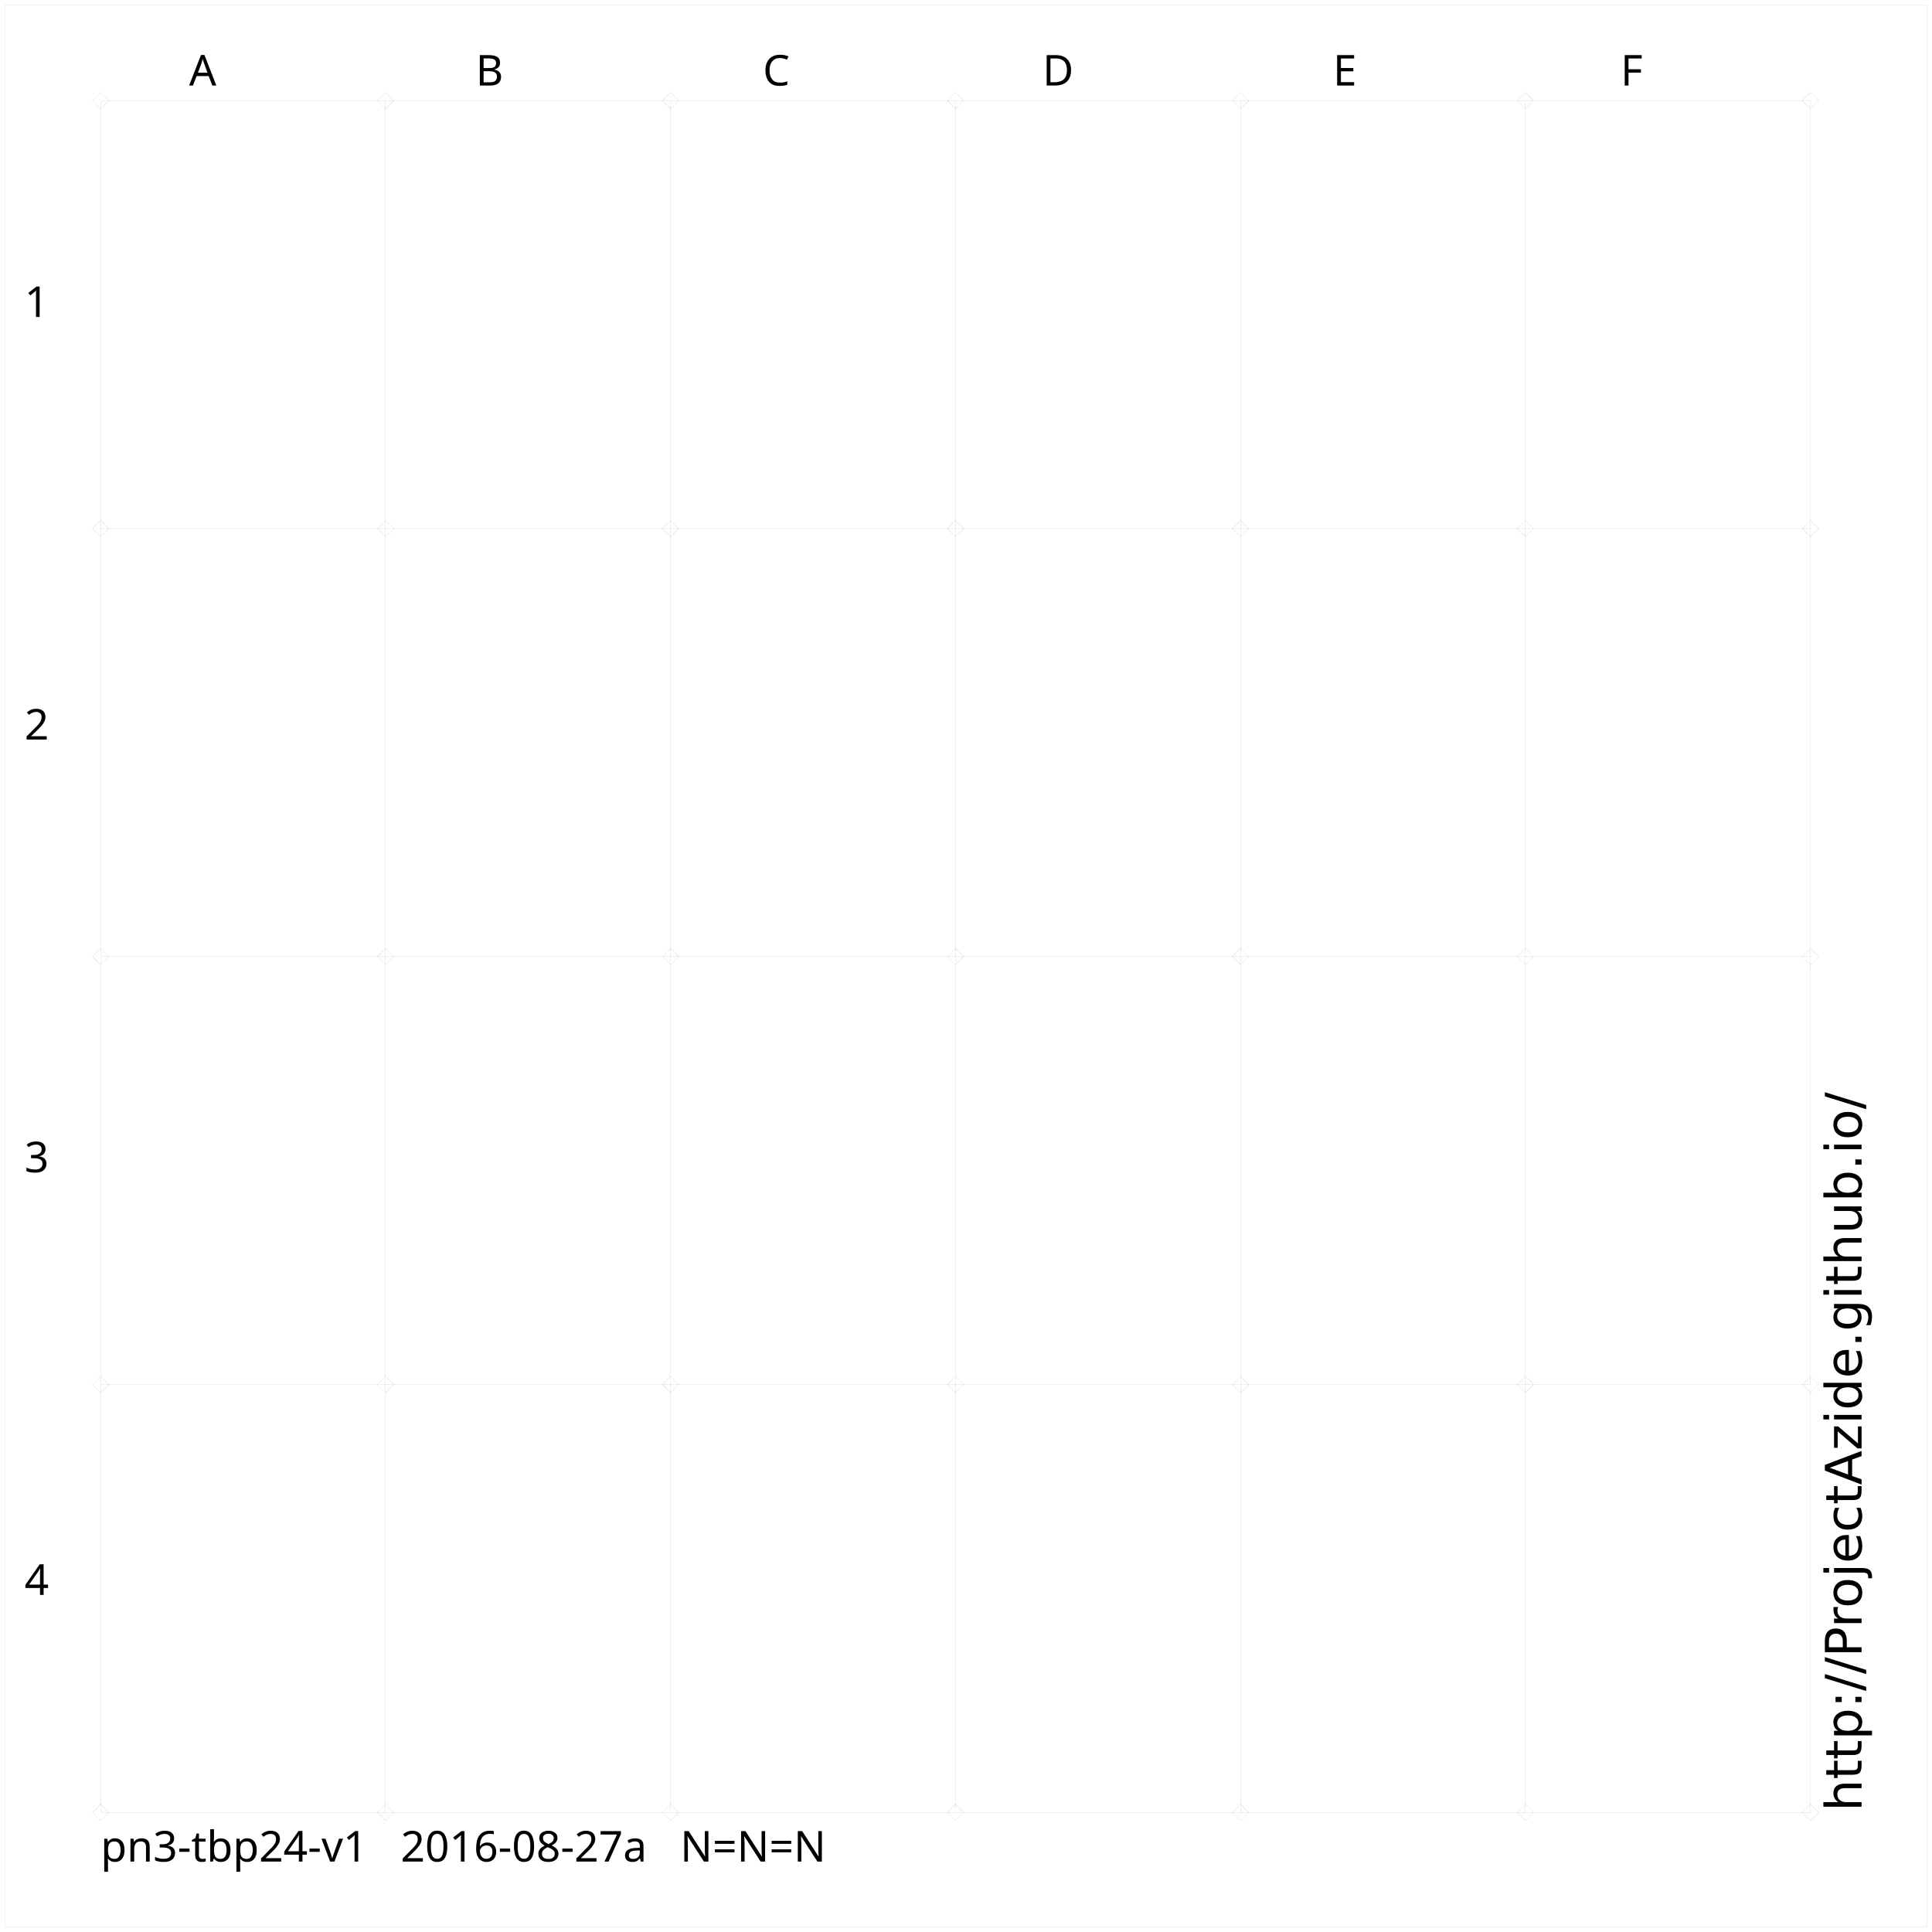
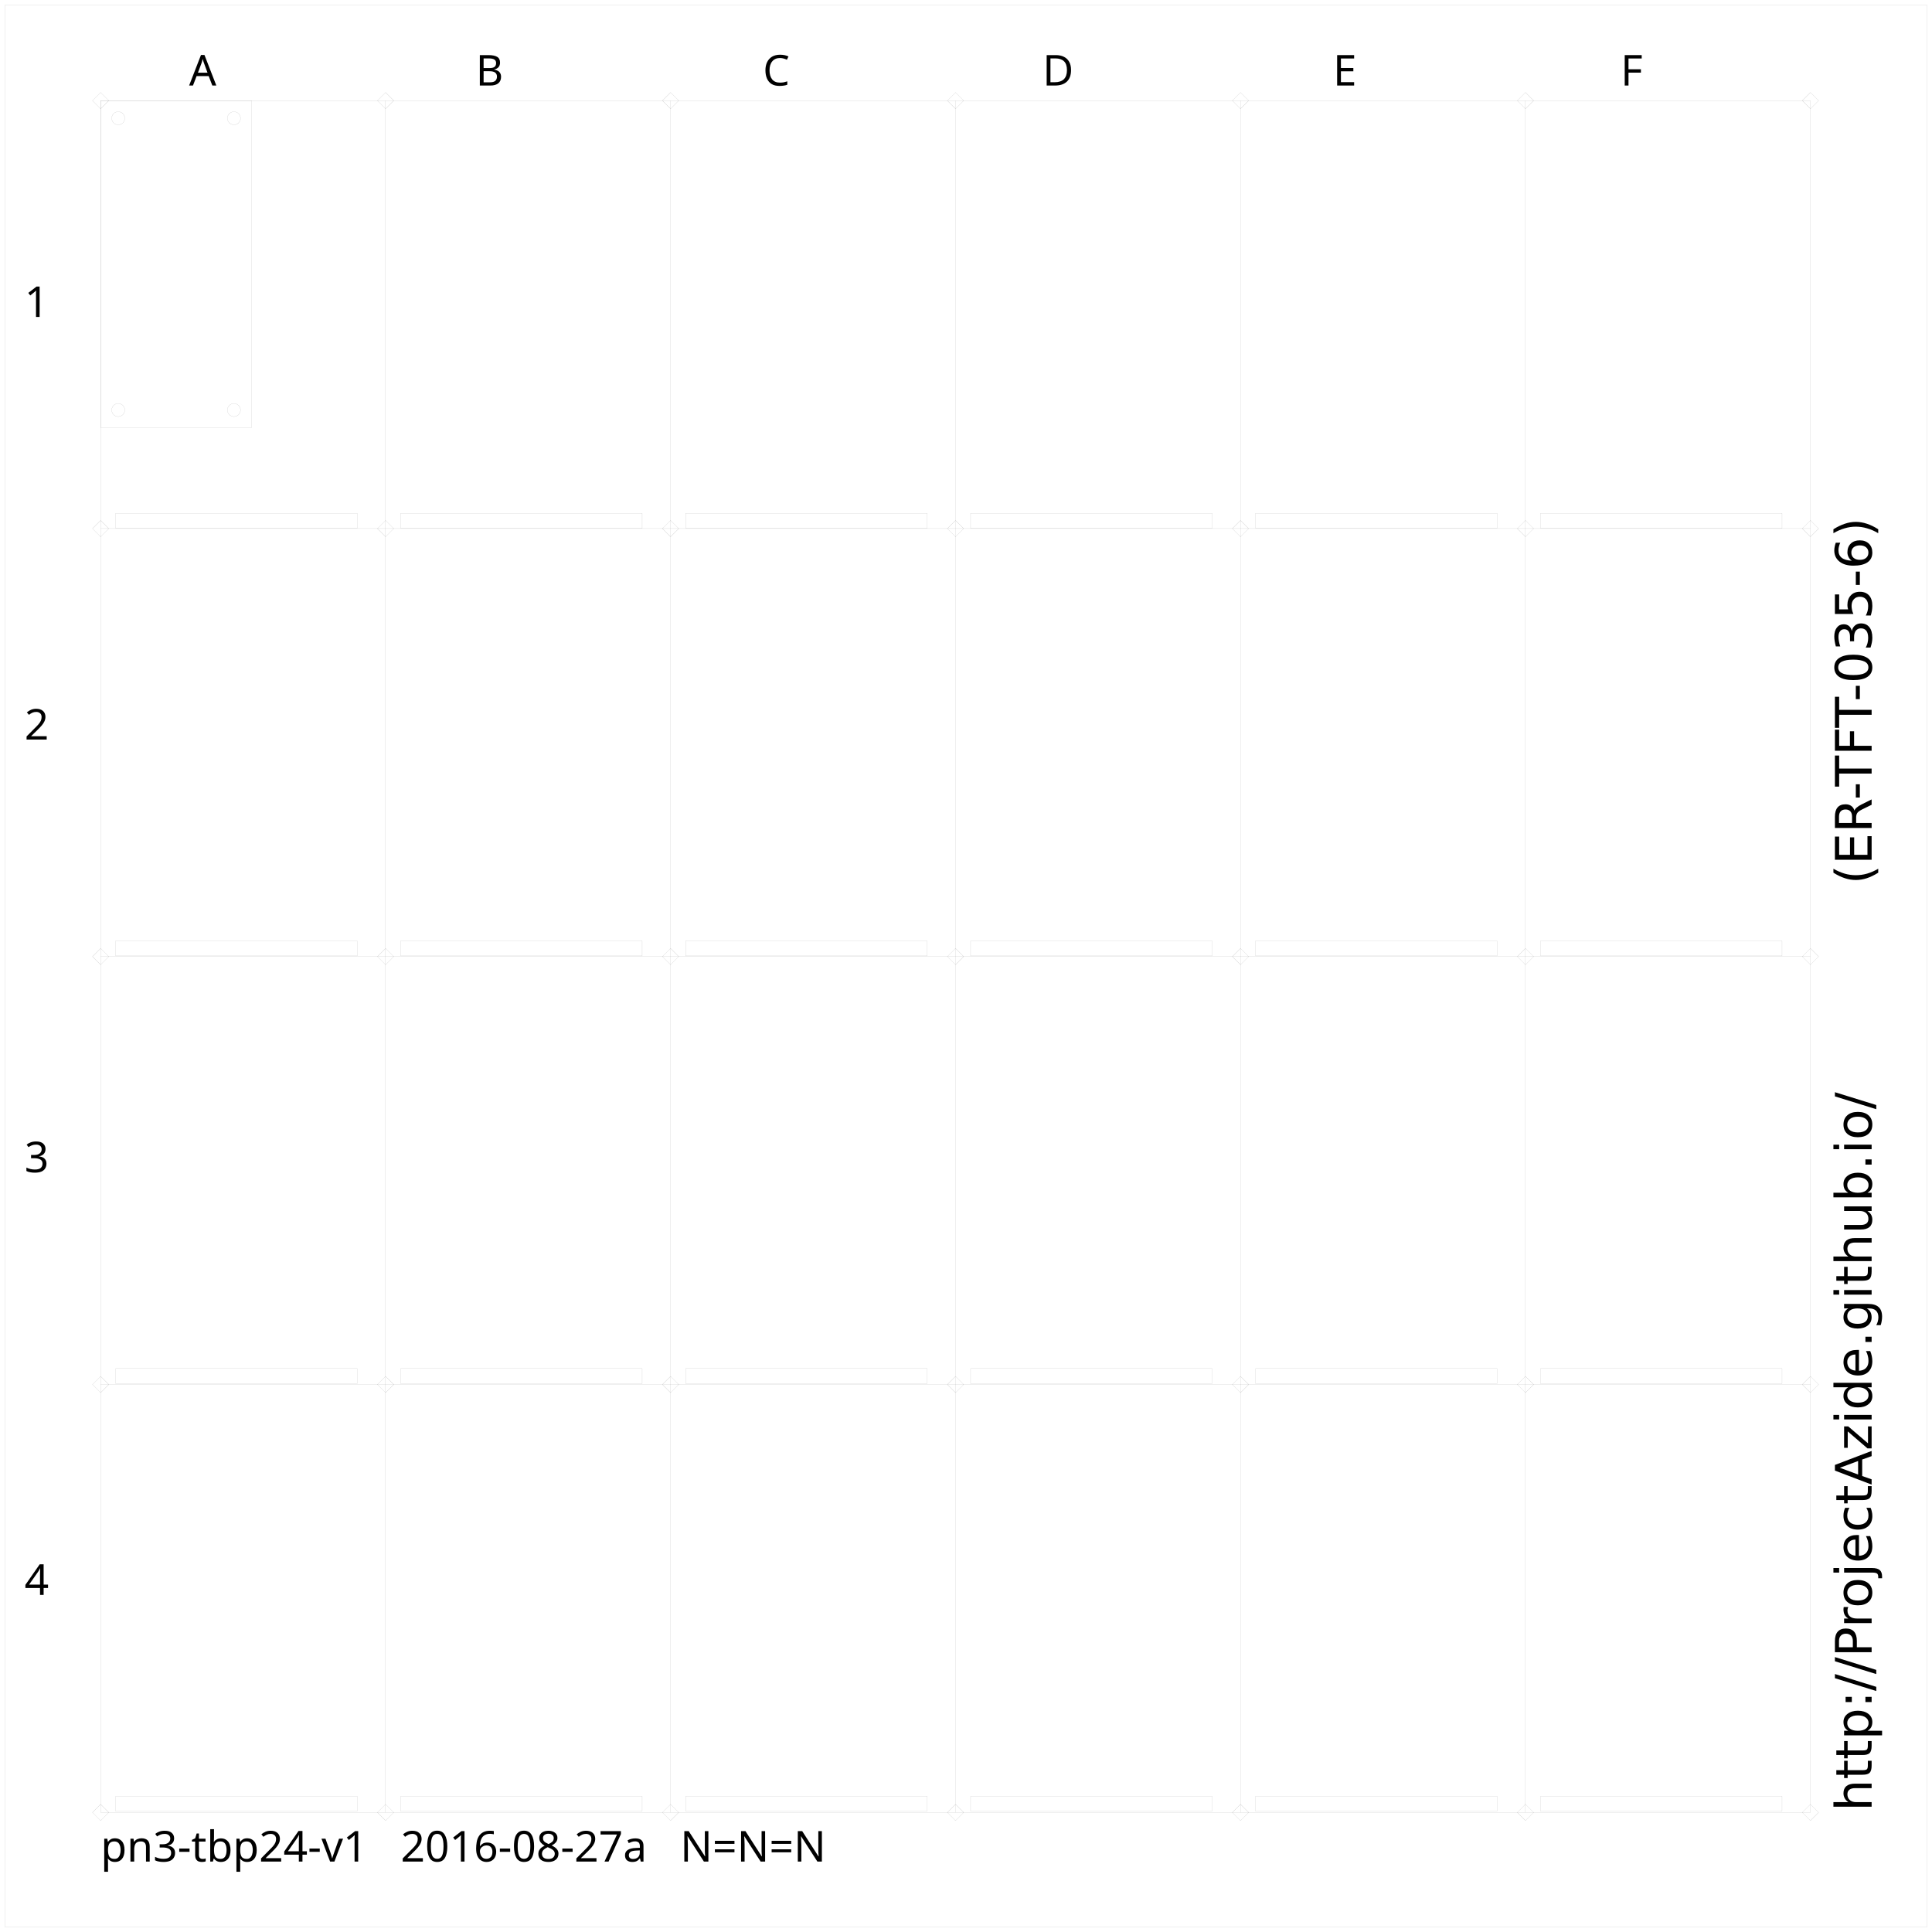
<svg xmlns="http://www.w3.org/2000/svg" width="384mm" height="384mm" viewBox="-20 -20 384 384" id="svg1" version="1.1">
  <defs id="defs2" />
  <g id="layer1">
    <rect style="fill:none;stroke:#000000;stroke-width:0.01" x="-19" y="-19" width="382" height="382" />
    <g>
      <path style="fill:none;fill-rule:evenodd;stroke:#000000;stroke-width:0.01" d="m     0,0 0,340.24" />
      <path style="fill:none;fill-rule:evenodd;stroke:#000000;stroke-width:0.01" d="m  56.64,0 0,340.24" />
      <path style="fill:none;fill-rule:evenodd;stroke:#000000;stroke-width:0.01" d="m 113.28,0 0,340.24" />
      <path style="fill:none;fill-rule:evenodd;stroke:#000000;stroke-width:0.01" d="m 169.92,0 0,340.24" />
      <path style="fill:none;fill-rule:evenodd;stroke:#000000;stroke-width:0.01" d="m 226.56,0 0,340.24" />
      <path style="fill:none;fill-rule:evenodd;stroke:#000000;stroke-width:0.01" d="m 283.20,0 0,340.24" />
      <path style="fill:none;fill-rule:evenodd;stroke:#000000;stroke-width:0.01" d="m 339.84,0 0,340.24" />
      <path style="fill:none;fill-rule:evenodd;stroke:#000000;stroke-width:0.01" d="m     0,0 339.84,0" />
      <path style="fill:none;fill-rule:evenodd;stroke:#000000;stroke-width:0.01" d="m  0,85.06 339.84,0" />
      <path style="fill:none;fill-rule:evenodd;stroke:#000000;stroke-width:0.01" d="m 0,170.12 339.84,0" />
      <path style="fill:none;fill-rule:evenodd;stroke:#000000;stroke-width:0.01" d="m 0,255.18 339.84,0" />
      <path style="fill:none;fill-rule:evenodd;stroke:#000000;stroke-width:0.01" d="m 0,340.24 339.84,0" />
    </g>
    <g>
      <path style="fill:none;fill-rule:evenodd;stroke:#000000;stroke-width:0.01" d="m 0,1.62 1.62,-1.62 -1.62,-1.62 -1.62,1.62 z" />
      <path style="fill:none;fill-rule:evenodd;stroke:#000000;stroke-width:0.01" d="m 56.64,1.62 1.62,-1.62 -1.62,-1.62 -1.62,1.62 z" />
      <path style="fill:none;fill-rule:evenodd;stroke:#000000;stroke-width:0.01" d="m 113.28,1.62 1.62,-1.62 -1.62,-1.62 -1.62,1.62 z" />
      <path style="fill:none;fill-rule:evenodd;stroke:#000000;stroke-width:0.01" d="m 169.92,1.62 1.62,-1.62 -1.62,-1.62 -1.62,1.62 z" />
      <path style="fill:none;fill-rule:evenodd;stroke:#000000;stroke-width:0.01" d="m 226.56,1.62 1.62,-1.62 -1.62,-1.62 -1.62,1.62 z" />
      <path style="fill:none;fill-rule:evenodd;stroke:#000000;stroke-width:0.01" d="m 283.20,1.62 1.62,-1.62 -1.62,-1.62 -1.62,1.62 z" />
      <path style="fill:none;fill-rule:evenodd;stroke:#000000;stroke-width:0.01" d="m 339.84,1.62 1.62,-1.62 -1.62,-1.62 -1.62,1.62 z" />
      <path style="fill:none;fill-rule:evenodd;stroke:#000000;stroke-width:0.01" d="m 0,86.68 1.62,-1.62 -1.62,-1.62 -1.62,1.62 z" />
      <path style="fill:none;fill-rule:evenodd;stroke:#000000;stroke-width:0.01" d="m 56.64,86.68 1.62,-1.62 -1.62,-1.62 -1.62,1.62 z" />
      <path style="fill:none;fill-rule:evenodd;stroke:#000000;stroke-width:0.01" d="m 113.28,86.68 1.62,-1.62 -1.62,-1.62 -1.62,1.62 z" />
      <path style="fill:none;fill-rule:evenodd;stroke:#000000;stroke-width:0.01" d="m 169.92,86.68 1.62,-1.62 -1.62,-1.62 -1.62,1.62 z" />
      <path style="fill:none;fill-rule:evenodd;stroke:#000000;stroke-width:0.01" d="m 226.56,86.68 1.62,-1.62 -1.62,-1.62 -1.62,1.62 z" />
      <path style="fill:none;fill-rule:evenodd;stroke:#000000;stroke-width:0.01" d="m 283.20,86.68 1.62,-1.62 -1.62,-1.62 -1.62,1.62 z" />
      <path style="fill:none;fill-rule:evenodd;stroke:#000000;stroke-width:0.01" d="m 339.84,86.68 1.62,-1.62 -1.62,-1.62 -1.62,1.62 z" />
      <path style="fill:none;fill-rule:evenodd;stroke:#000000;stroke-width:0.01" d="m 0,171.74 1.62,-1.62 -1.62,-1.62 -1.62,1.62 z" />
      <path style="fill:none;fill-rule:evenodd;stroke:#000000;stroke-width:0.01" d="m 56.64,171.74 1.62,-1.62 -1.62,-1.62 -1.62,1.62 z" />
      <path style="fill:none;fill-rule:evenodd;stroke:#000000;stroke-width:0.01" d="m 113.28,171.74 1.62,-1.62 -1.62,-1.62 -1.62,1.62 z" />
      <path style="fill:none;fill-rule:evenodd;stroke:#000000;stroke-width:0.01" d="m 169.92,171.74 1.62,-1.62 -1.62,-1.62 -1.62,1.62 z" />
      <path style="fill:none;fill-rule:evenodd;stroke:#000000;stroke-width:0.01" d="m 226.56,171.74 1.62,-1.62 -1.62,-1.62 -1.62,1.62 z" />
      <path style="fill:none;fill-rule:evenodd;stroke:#000000;stroke-width:0.01" d="m 283.20,171.74 1.62,-1.62 -1.62,-1.62 -1.62,1.62 z" />
      <path style="fill:none;fill-rule:evenodd;stroke:#000000;stroke-width:0.01" d="m 339.84,171.74 1.62,-1.62 -1.62,-1.62 -1.62,1.62 z" />
      <path style="fill:none;fill-rule:evenodd;stroke:#000000;stroke-width:0.01" d="m 0,256.80 1.62,-1.62 -1.62,-1.62 -1.62,1.62 z" />
      <path style="fill:none;fill-rule:evenodd;stroke:#000000;stroke-width:0.01" d="m 56.64,256.80 1.62,-1.62 -1.62,-1.62 -1.62,1.62 z" />
      <path style="fill:none;fill-rule:evenodd;stroke:#000000;stroke-width:0.01" d="m 113.28,256.80 1.62,-1.62 -1.62,-1.62 -1.62,1.62 z" />
      <path style="fill:none;fill-rule:evenodd;stroke:#000000;stroke-width:0.01" d="m 169.92,256.80 1.62,-1.62 -1.62,-1.62 -1.62,1.62 z" />
      <path style="fill:none;fill-rule:evenodd;stroke:#000000;stroke-width:0.01" d="m 226.56,256.80 1.62,-1.62 -1.62,-1.62 -1.62,1.62 z" />
      <path style="fill:none;fill-rule:evenodd;stroke:#000000;stroke-width:0.01" d="m 283.20,256.80 1.62,-1.62 -1.62,-1.62 -1.62,1.62 z" />
      <path style="fill:none;fill-rule:evenodd;stroke:#000000;stroke-width:0.01" d="m 339.84,256.80 1.62,-1.62 -1.62,-1.62 -1.62,1.62 z" />
      <path style="fill:none;fill-rule:evenodd;stroke:#000000;stroke-width:0.01" d="m 0,341.86 1.62,-1.62 -1.62,-1.62 -1.62,1.62 z" />
      <path style="fill:none;fill-rule:evenodd;stroke:#000000;stroke-width:0.01" d="m 56.64,341.86 1.62,-1.62 -1.62,-1.62 -1.62,1.62 z" />
      <path style="fill:none;fill-rule:evenodd;stroke:#000000;stroke-width:0.01" d="m 113.28,341.86 1.62,-1.62 -1.62,-1.62 -1.62,1.62 z" />
      <path style="fill:none;fill-rule:evenodd;stroke:#000000;stroke-width:0.01" d="m 169.92,341.86 1.62,-1.62 -1.62,-1.62 -1.62,1.62 z" />
      <path style="fill:none;fill-rule:evenodd;stroke:#000000;stroke-width:0.01" d="m 226.56,341.86 1.62,-1.62 -1.62,-1.62 -1.62,1.62 z" />
      <path style="fill:none;fill-rule:evenodd;stroke:#000000;stroke-width:0.01" d="m 283.20,341.86 1.62,-1.62 -1.62,-1.62 -1.62,1.62 z" />
      <path style="fill:none;fill-rule:evenodd;stroke:#000000;stroke-width:0.01" d="m 339.84,341.86 1.62,-1.62 -1.62,-1.62 -1.62,1.62 z" />
    </g>
    <g>
      <text xml:space="preserve" style="font-size:8.467px;font-family:OCRB;-inkscape-font-specification:'OCRB, Normal';text-anchor:middle;fill:#000000;stroke-width:1px" x="28" y="-3">
        <tspan x="28" y="-3">A</tspan>
      </text>
      <text xml:space="preserve" style="font-size:8.467px;font-family:OCRB;-inkscape-font-specification:'OCRB, Normal';text-anchor:middle;fill:#000000;stroke-width:1px" x="85" y="-3">
        <tspan x="85" y="-3">B</tspan>
      </text>
      <text xml:space="preserve" style="font-size:8.467px;font-family:OCRB;-inkscape-font-specification:'OCRB, Normal';text-anchor:middle;fill:#000000;stroke-width:1px" x="142" y="-3">
        <tspan x="142" y="-3">C</tspan>
      </text>
      <text xml:space="preserve" style="font-size:8.467px;font-family:OCRB;-inkscape-font-specification:'OCRB, Normal';text-anchor:middle;fill:#000000;stroke-width:1px" x="198" y="-3">
        <tspan x="198" y="-3">D</tspan>
      </text>
      <text xml:space="preserve" style="font-size:8.467px;font-family:OCRB;-inkscape-font-specification:'OCRB, Normal';text-anchor:middle;fill:#000000;stroke-width:1px" x="255" y="-3">
        <tspan x="255" y="-3">E</tspan>
      </text>
      <text xml:space="preserve" style="font-size:8.467px;font-family:OCRB;-inkscape-font-specification:'OCRB, Normal';text-anchor:middle;fill:#000000;stroke-width:1px" x="312" y="-3">
        <tspan x="312" y="-3">F</tspan>
      </text>
      <text xml:space="preserve" style="font-size:8.467px;font-family:OCRB;-inkscape-font-specification:'OCRB, Normal';text-anchor:middle;fill:#000000;stroke-width:1px" x="-5" y="43">
        <tspan x="-5" y="43">1</tspan>
      </text>
      <text xml:space="preserve" style="font-size:8.467px;font-family:OCRB;-inkscape-font-specification:'OCRB, Normal';text-anchor:middle;fill:#000000;stroke-width:1px" x="-5" y="127">
        <tspan x="-5" y="127">2</tspan>
      </text>
      <text xml:space="preserve" style="font-size:8.467px;font-family:OCRB;-inkscape-font-specification:'OCRB, Normal';text-anchor:middle;fill:#000000;stroke-width:1px" x="-5" y="213">
        <tspan x="-5" y="213">3</tspan>
      </text>
      <text xml:space="preserve" style="font-size:8.467px;font-family:OCRB;-inkscape-font-specification:'OCRB, Normal';text-anchor:middle;fill:#000000;stroke-width:1px" x="-5" y="297">
        <tspan x="-5" y="297">4</tspan>
      </text>
      <text xml:space="preserve" style="font-size:8.467px;font-family:OCRB;-inkscape-font-specification:'OCRB, Normal';text-anchor:start;fill:#000000;stroke-width:1px" x="0" y="350">
        <tspan x="0" y="350">pn3-tbp24-v1   2016-08-27a   N=N=N</tspan>
      </text>
    </g>
-     <text xml:space="preserve" style="font-size:10px;font-family:'DejaVu Sans';-inkscape-font-specification:'DejaVu Sans, Normal';fill:#000000;stroke-width:1px;writing-mode:lr" x="-340" y="350" transform="matrix(0,-1,1,0,0,0)">
-       <tspan x="-340" y="350">http://ProjectAzide.github.io/</tspan>
+     <text xml:space="preserve" style="font-size:10px;font-family:'DejaVu Sans';-inkscape-font-specification:'DejaVu Sans, Normal';fill:#000000;stroke-width:1px;writing-mode:lr" x="-340" y="352" transform="matrix(0,-1,1,0,0,0)">
+       <tspan x="-340" y="352">http://ProjectAzide.github.io/             (ER-TFT-035-6)</tspan>
    </text>
+     <g>
+       <rect style="fill:none;stroke:#000000;stroke-width:0.01" x="3" y="82" width="48" height="3" />
+       <rect style="fill:none;stroke:#000000;stroke-width:0.01" x="59.64" y="82" width="48" height="3" />
+       <rect style="fill:none;stroke:#000000;stroke-width:0.01" x="116.28" y="82" width="48" height="3" />
+       <rect style="fill:none;stroke:#000000;stroke-width:0.01" x="172.92" y="82" width="48" height="3" />
+       <rect style="fill:none;stroke:#000000;stroke-width:0.01" x="229.56" y="82" width="48" height="3" />
+       <rect style="fill:none;stroke:#000000;stroke-width:0.01" x="286.20" y="82" width="48" height="3" />
+       <rect style="fill:none;stroke:#000000;stroke-width:0.01" x="3" y="167" width="48" height="3" />
+       <rect style="fill:none;stroke:#000000;stroke-width:0.01" x="59.64" y="167" width="48" height="3" />
+       <rect style="fill:none;stroke:#000000;stroke-width:0.01" x="116.28" y="167" width="48" height="3" />
+       <rect style="fill:none;stroke:#000000;stroke-width:0.01" x="172.92" y="167" width="48" height="3" />
+       <rect style="fill:none;stroke:#000000;stroke-width:0.01" x="229.56" y="167" width="48" height="3" />
+       <rect style="fill:none;stroke:#000000;stroke-width:0.01" x="286.20" y="167" width="48" height="3" />
+       <rect style="fill:none;stroke:#000000;stroke-width:0.01" x="3" y="252" width="48" height="3" />
+       <rect style="fill:none;stroke:#000000;stroke-width:0.01" x="59.64" y="252" width="48" height="3" />
+       <rect style="fill:none;stroke:#000000;stroke-width:0.01" x="116.28" y="252" width="48" height="3" />
+       <rect style="fill:none;stroke:#000000;stroke-width:0.01" x="172.92" y="252" width="48" height="3" />
+       <rect style="fill:none;stroke:#000000;stroke-width:0.01" x="229.56" y="252" width="48" height="3" />
+       <rect style="fill:none;stroke:#000000;stroke-width:0.01" x="286.20" y="252" width="48" height="3" />
+       <rect style="fill:none;stroke:#000000;stroke-width:0.01" x="3" y="337" width="48" height="3" />
+       <rect style="fill:none;stroke:#000000;stroke-width:0.01" x="59.64" y="337" width="48" height="3" />
+       <rect style="fill:none;stroke:#000000;stroke-width:0.01" x="116.28" y="337" width="48" height="3" />
+       <rect style="fill:none;stroke:#000000;stroke-width:0.01" x="172.92" y="337" width="48" height="3" />
+       <rect style="fill:none;stroke:#000000;stroke-width:0.01" x="229.56" y="337" width="48" height="3" />
+       <rect style="fill:none;stroke:#000000;stroke-width:0.01" x="286.20" y="337" width="48" height="3" />
+     </g>
+     <g>
+       <rect style="fill:none;stroke:#000000;stroke-width:0.01" width="30" height="65" x="0" y="0" />
+       <ellipse style="fill:none;stroke:#000000;stroke-width:0.01" cx="3.5" cy="3.5" rx="1.3" ry="1.3" />
+       <ellipse style="fill:none;stroke:#000000;stroke-width:0.01" cx="26.5" cy="3.5" rx="1.3" ry="1.3" />
+       <ellipse style="fill:none;stroke:#000000;stroke-width:0.01" cx="3.5" cy="61.5" rx="1.3" ry="1.3" />
+       <ellipse style="fill:none;stroke:#000000;stroke-width:0.01" cx="26.5" cy="61.5" rx="1.3" ry="1.3" />
+     </g>
  </g>
</svg>
